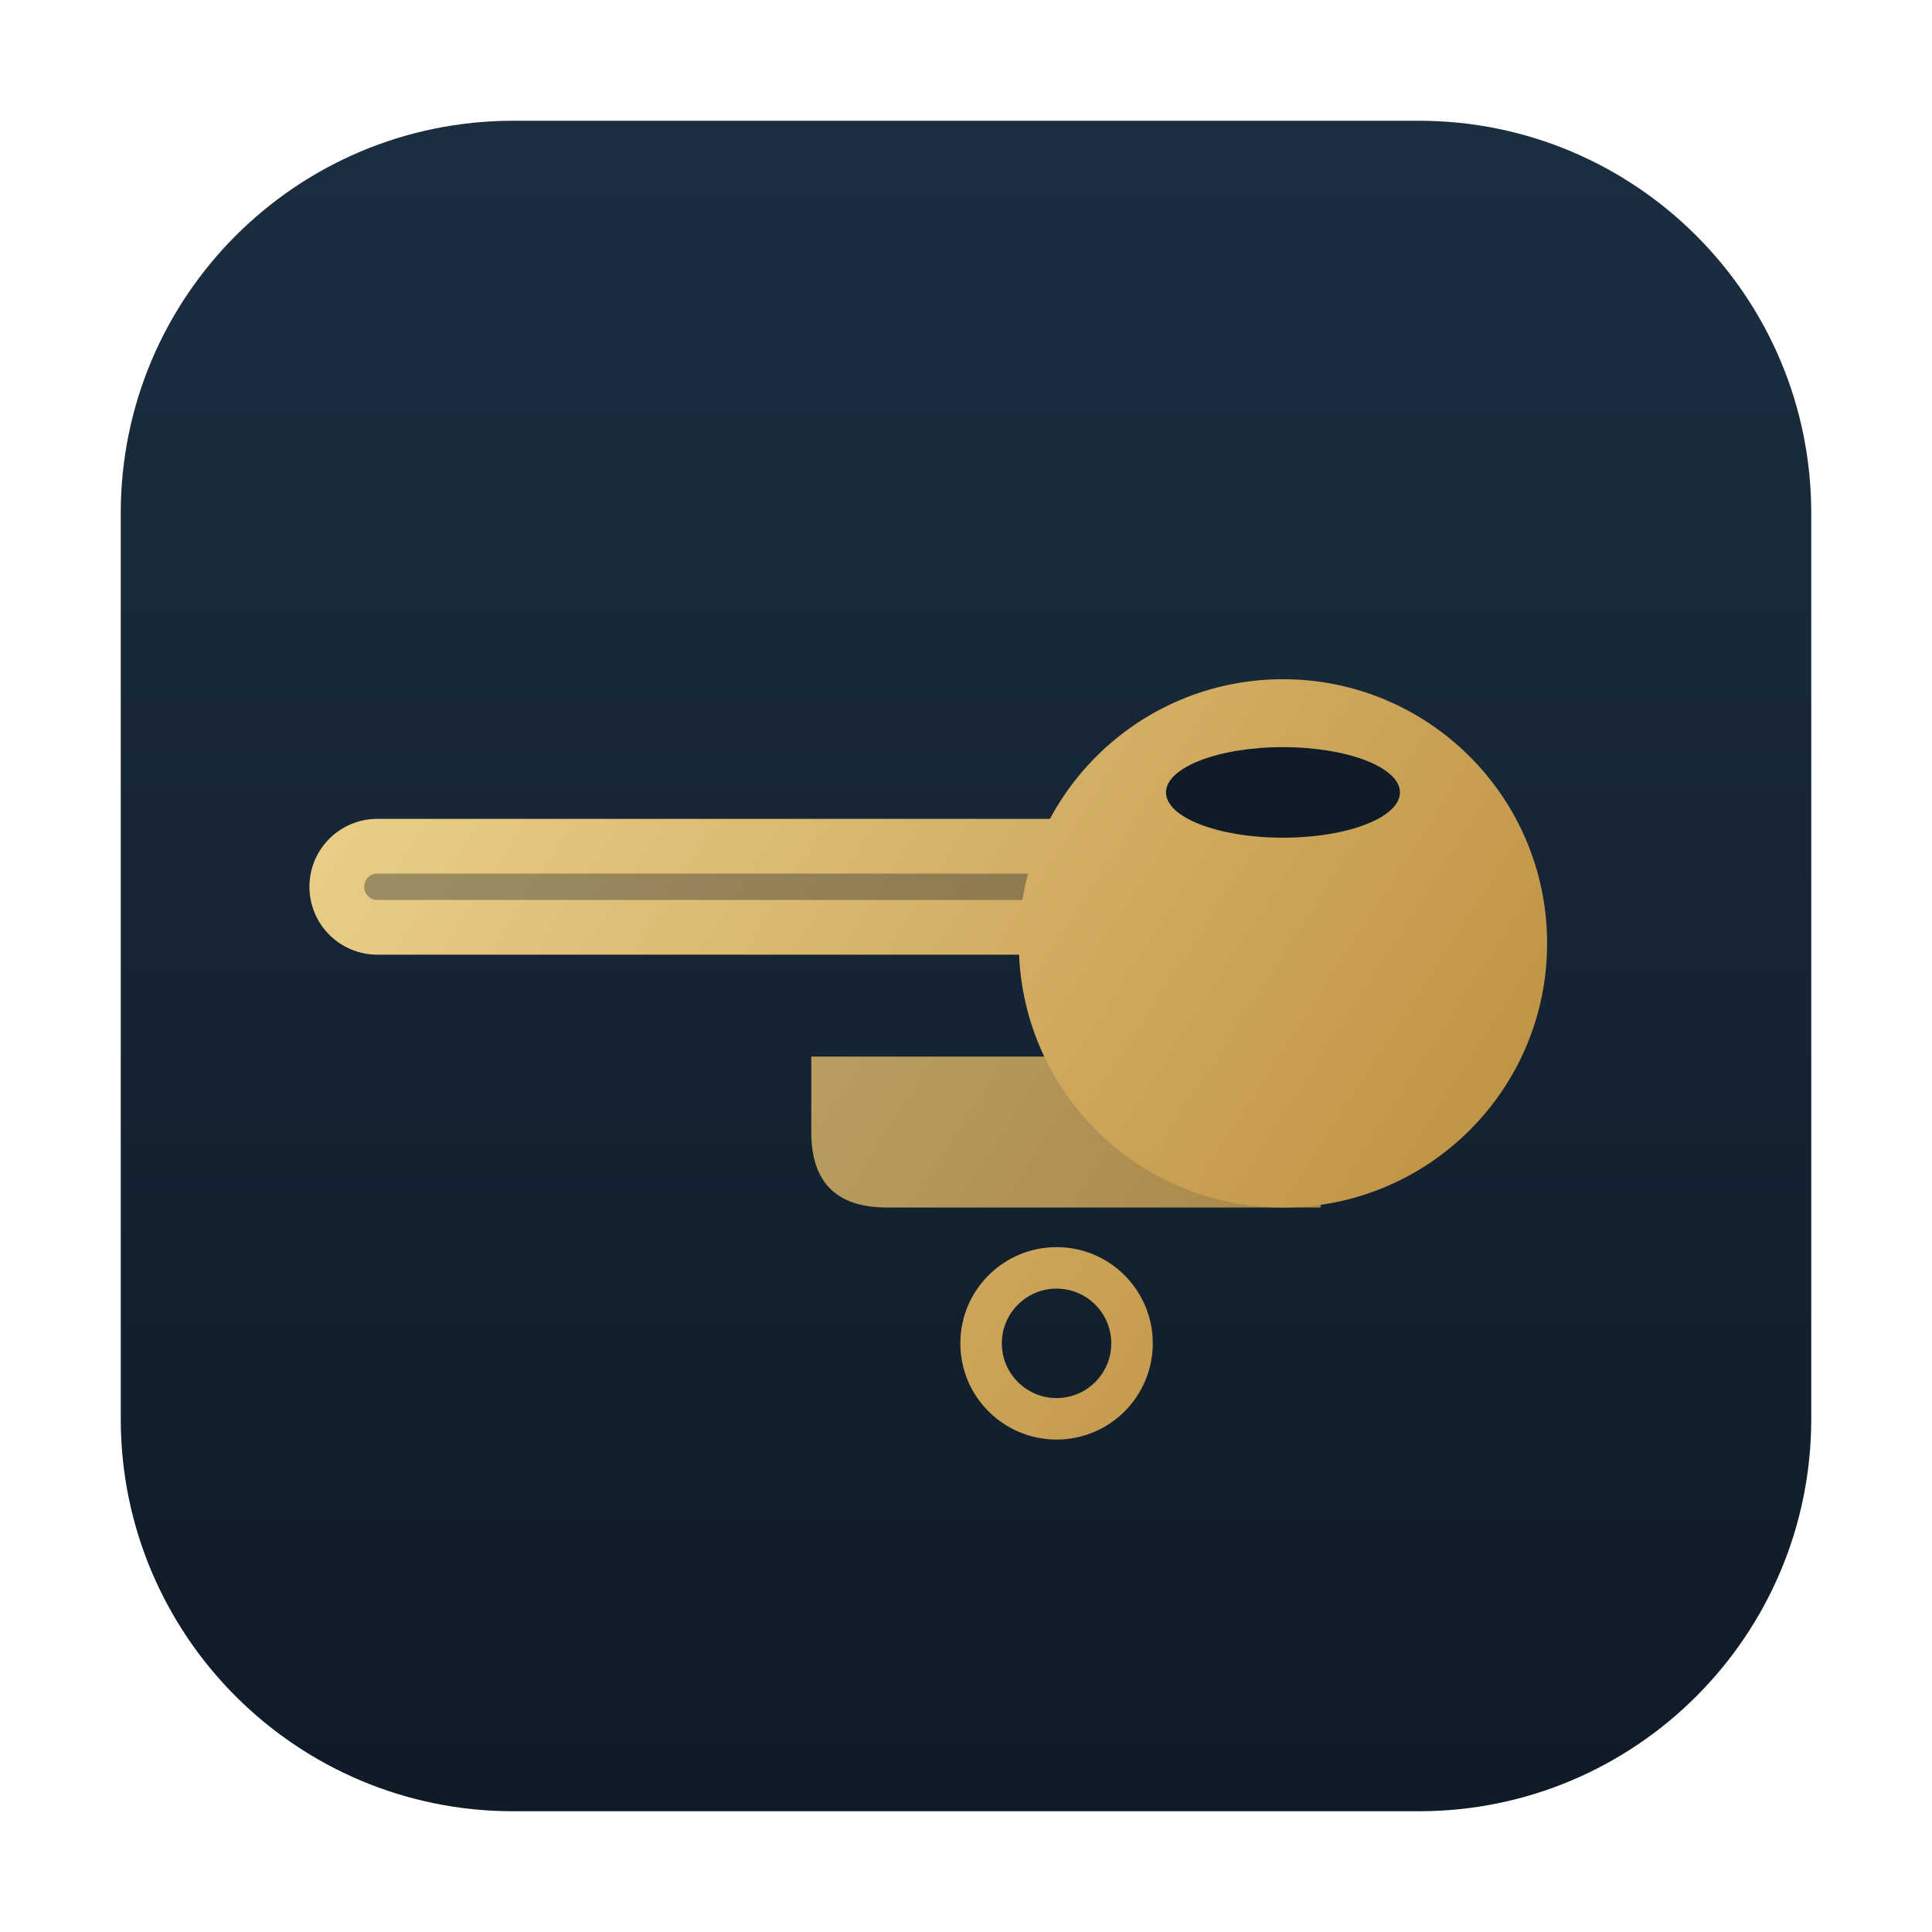
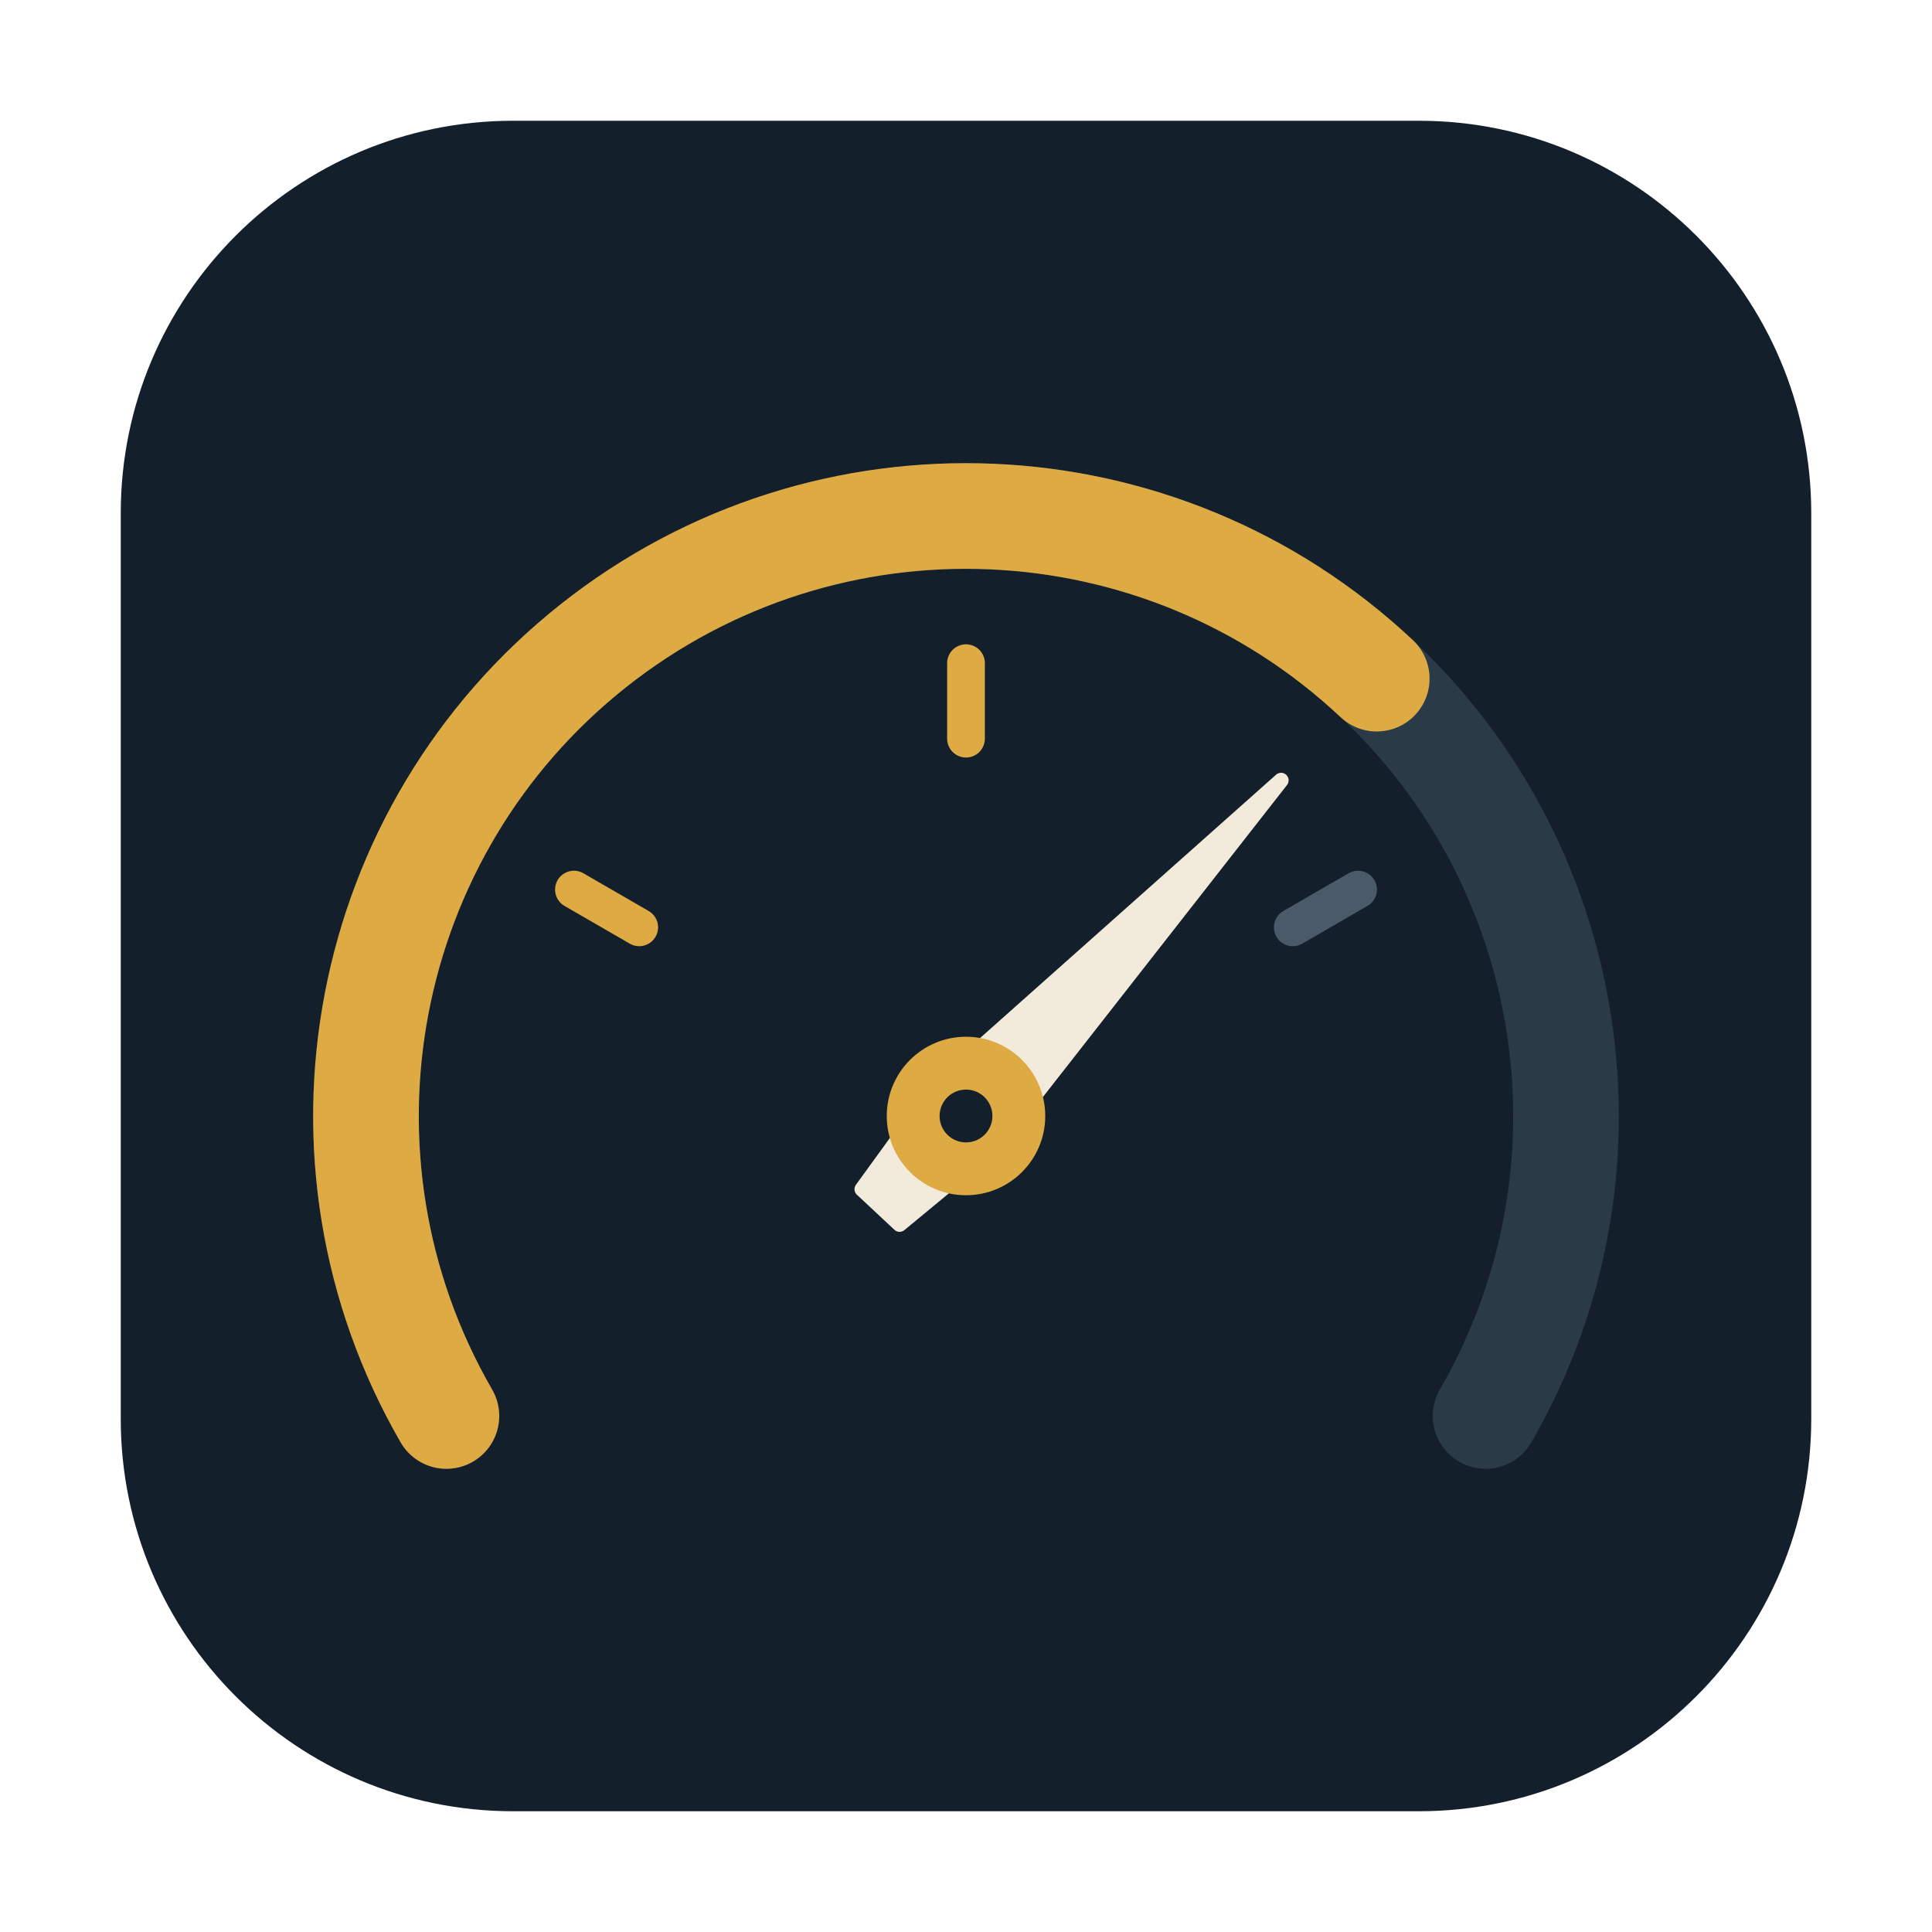
<svg xmlns="http://www.w3.org/2000/svg" viewBox="0 0 1024 1024">
-   <defs>
-     <linearGradient id="bg" x1="0" y1="0" x2="0" y2="1">
-       <stop offset="0" stop-color="#1B2E40" />
-       <stop offset="1" stop-color="#0F1B26" />
-     </linearGradient>
-     <linearGradient id="brass" gradientUnits="userSpaceOnUse" x1="200" y1="360" x2="820" y2="760">
-       <stop offset="0" stop-color="#EBD08A" />
-       <stop offset="1" stop-color="#B8893A" />
-     </linearGradient>
-   </defs>
-   <rect x="64" y="64" width="896" height="896" rx="208" fill="url(#bg)" />
-   <path d="M430 560 L 650 560 Q 700 560 700 610 L 700 640 L 470 640 Q 430 640 430 600 Z" fill="url(#brass)" opacity=".85" />
-   <path d="M200 470 L 560 470" stroke="url(#brass)" stroke-width="72" stroke-linecap="round" />
-   <path d="M200 470 L 560 470" stroke="#0F1B26" stroke-width="14" stroke-linecap="round" opacity=".35" />
-   <circle cx="680" cy="500" r="140" fill="url(#brass)" />
-   <ellipse cx="680" cy="420" rx="62" ry="24" fill="#0F1B26" />
-   <circle cx="560" cy="712" r="40" fill="none" stroke="url(#brass)" stroke-width="22" />
+   <rect x="64" y="64" width="896" height="896" rx="208" fill="#13202B" />
+   <path d="M236.6 750.5 A318 318 0 1 1 787.4 750.5" fill="none" stroke="#2B3A47" stroke-width="56" stroke-linecap="round" />
+   <path d="M236.6 750.5 A318 318 0 0 1 729.7 359.7" fill="none" stroke="#DDAA44" stroke-width="56" stroke-linecap="round" />
+   <line x1="304.2" y1="471.5" x2="338.8" y2="491.5" stroke="#DDAA44" stroke-width="20" stroke-linecap="round" />
+   <line x1="512.0" y1="351.5" x2="512.0" y2="391.5" stroke="#DDAA44" stroke-width="20" stroke-linecap="round" />
+   <line x1="719.8" y1="471.5" x2="685.2" y2="491.5" stroke="#4A5A68" stroke-width="20" stroke-linecap="round" />
+   <path d="M679.0 413.6 L528.0 606.6 L476.8 648.9 L456.9 630.3 L496.0 576.4 Z" fill="#F2EADB" stroke="#F2EADB" stroke-width="8" stroke-linejoin="round" />
+   <circle cx="512" cy="591.5" r="42" fill="#DDAA44" />
+   <circle cx="512" cy="591.5" r="14" fill="#13202B" />
</svg>
